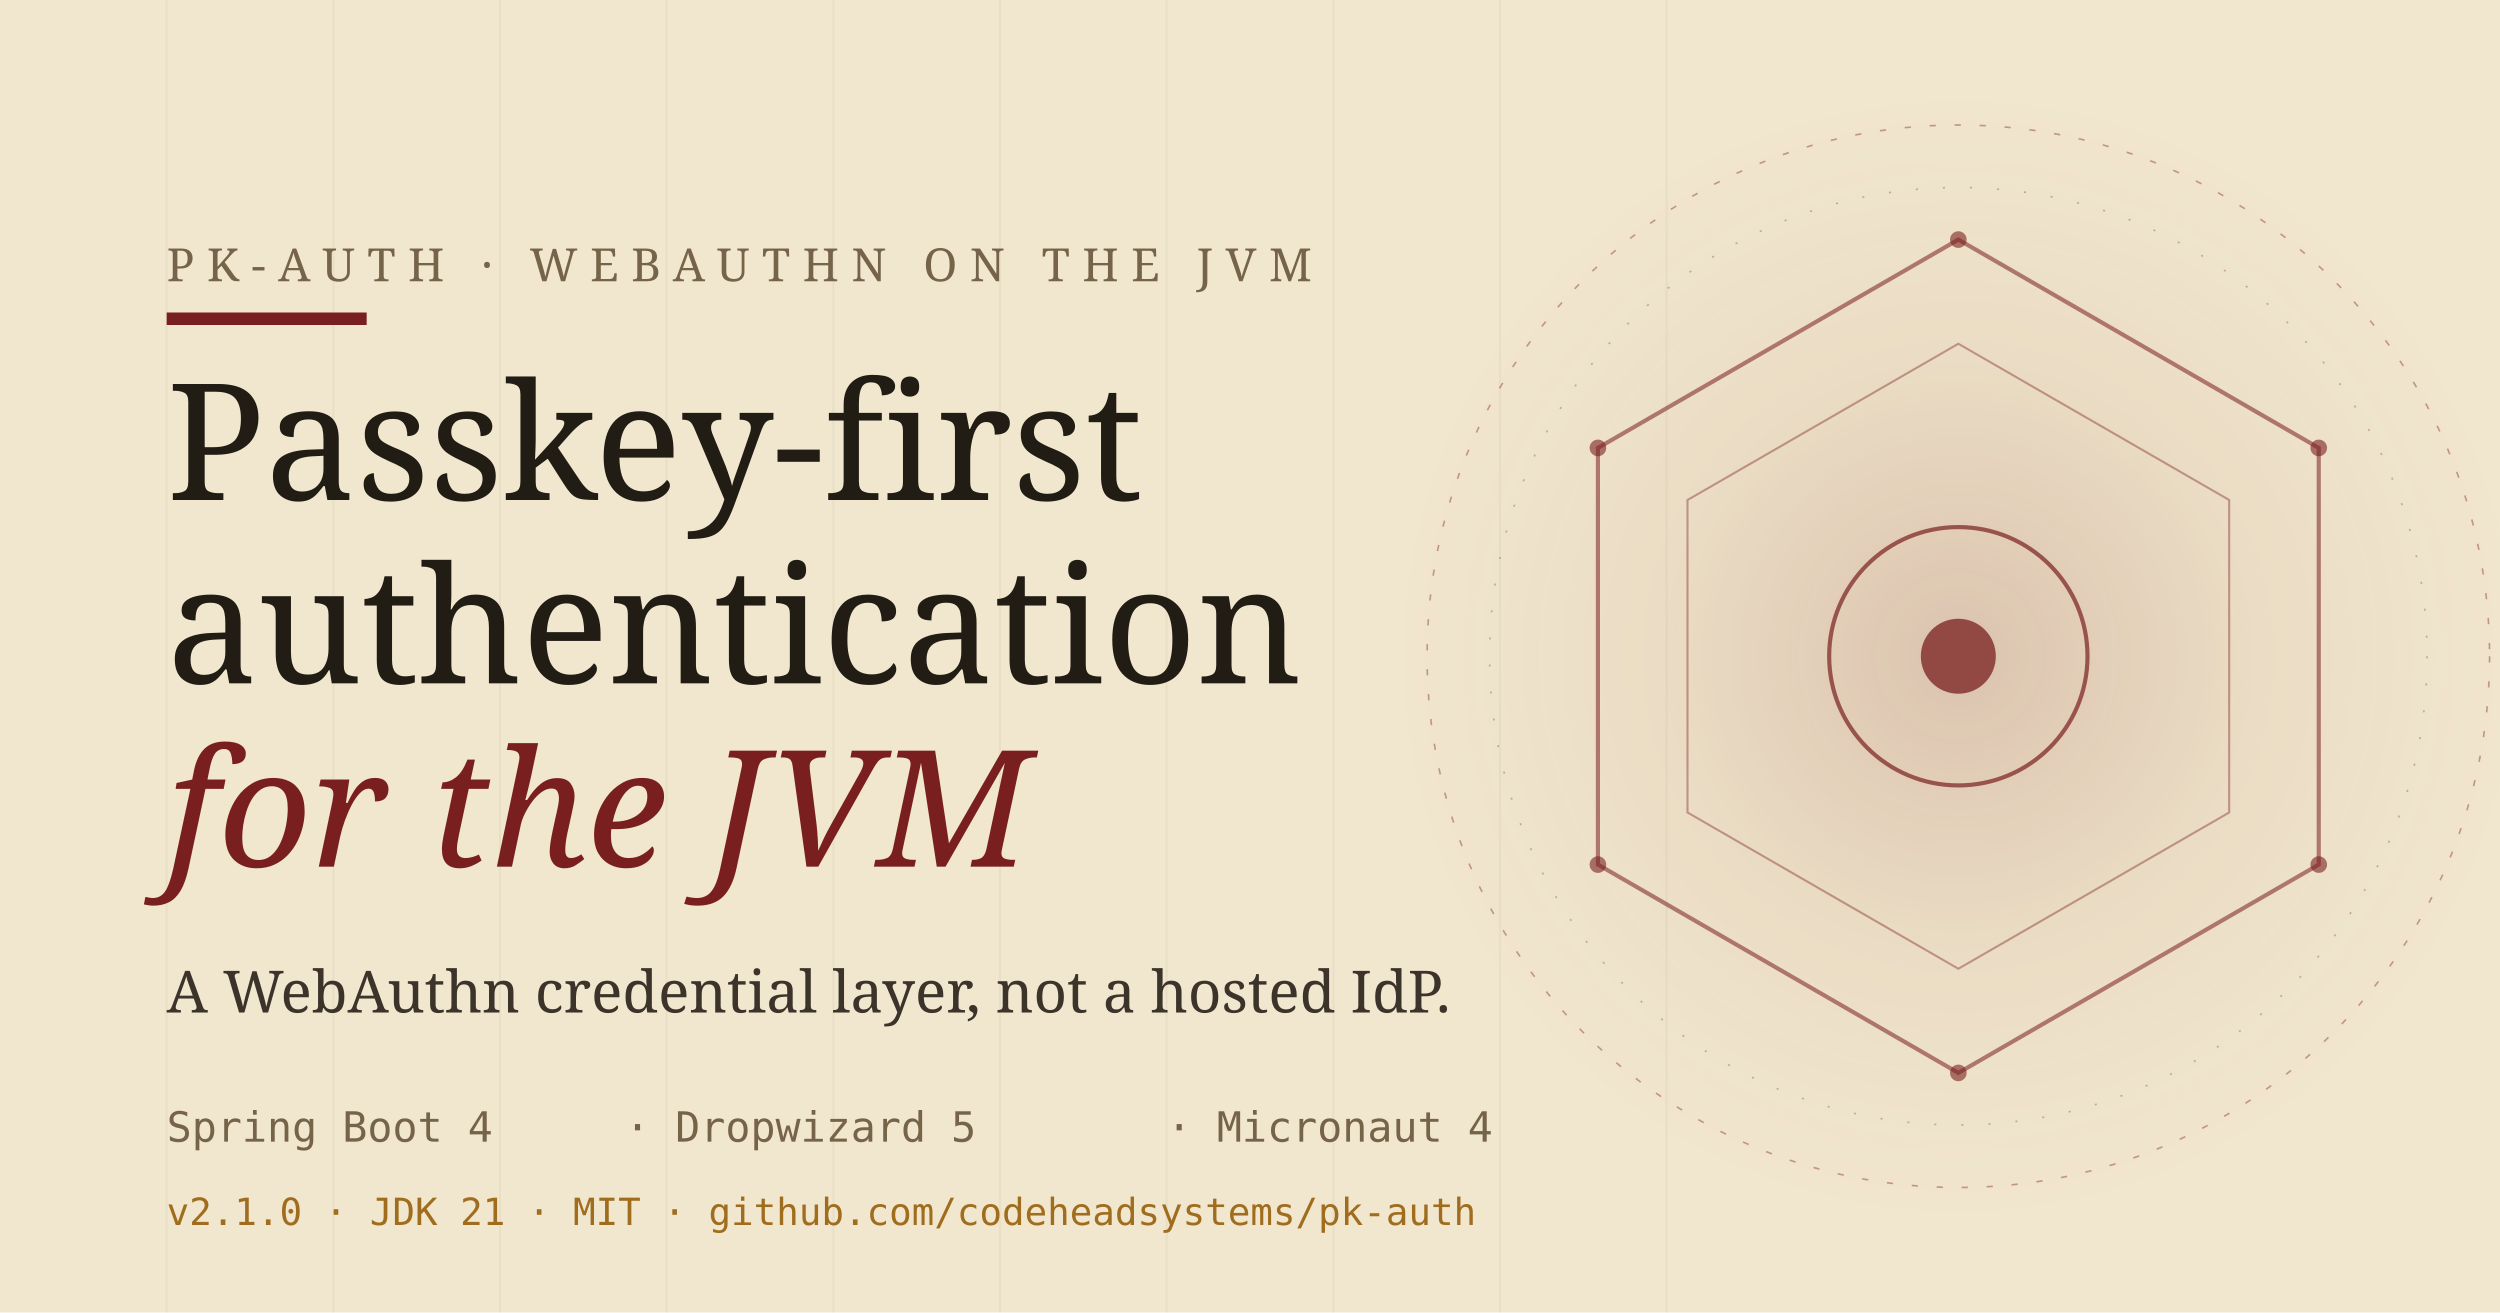
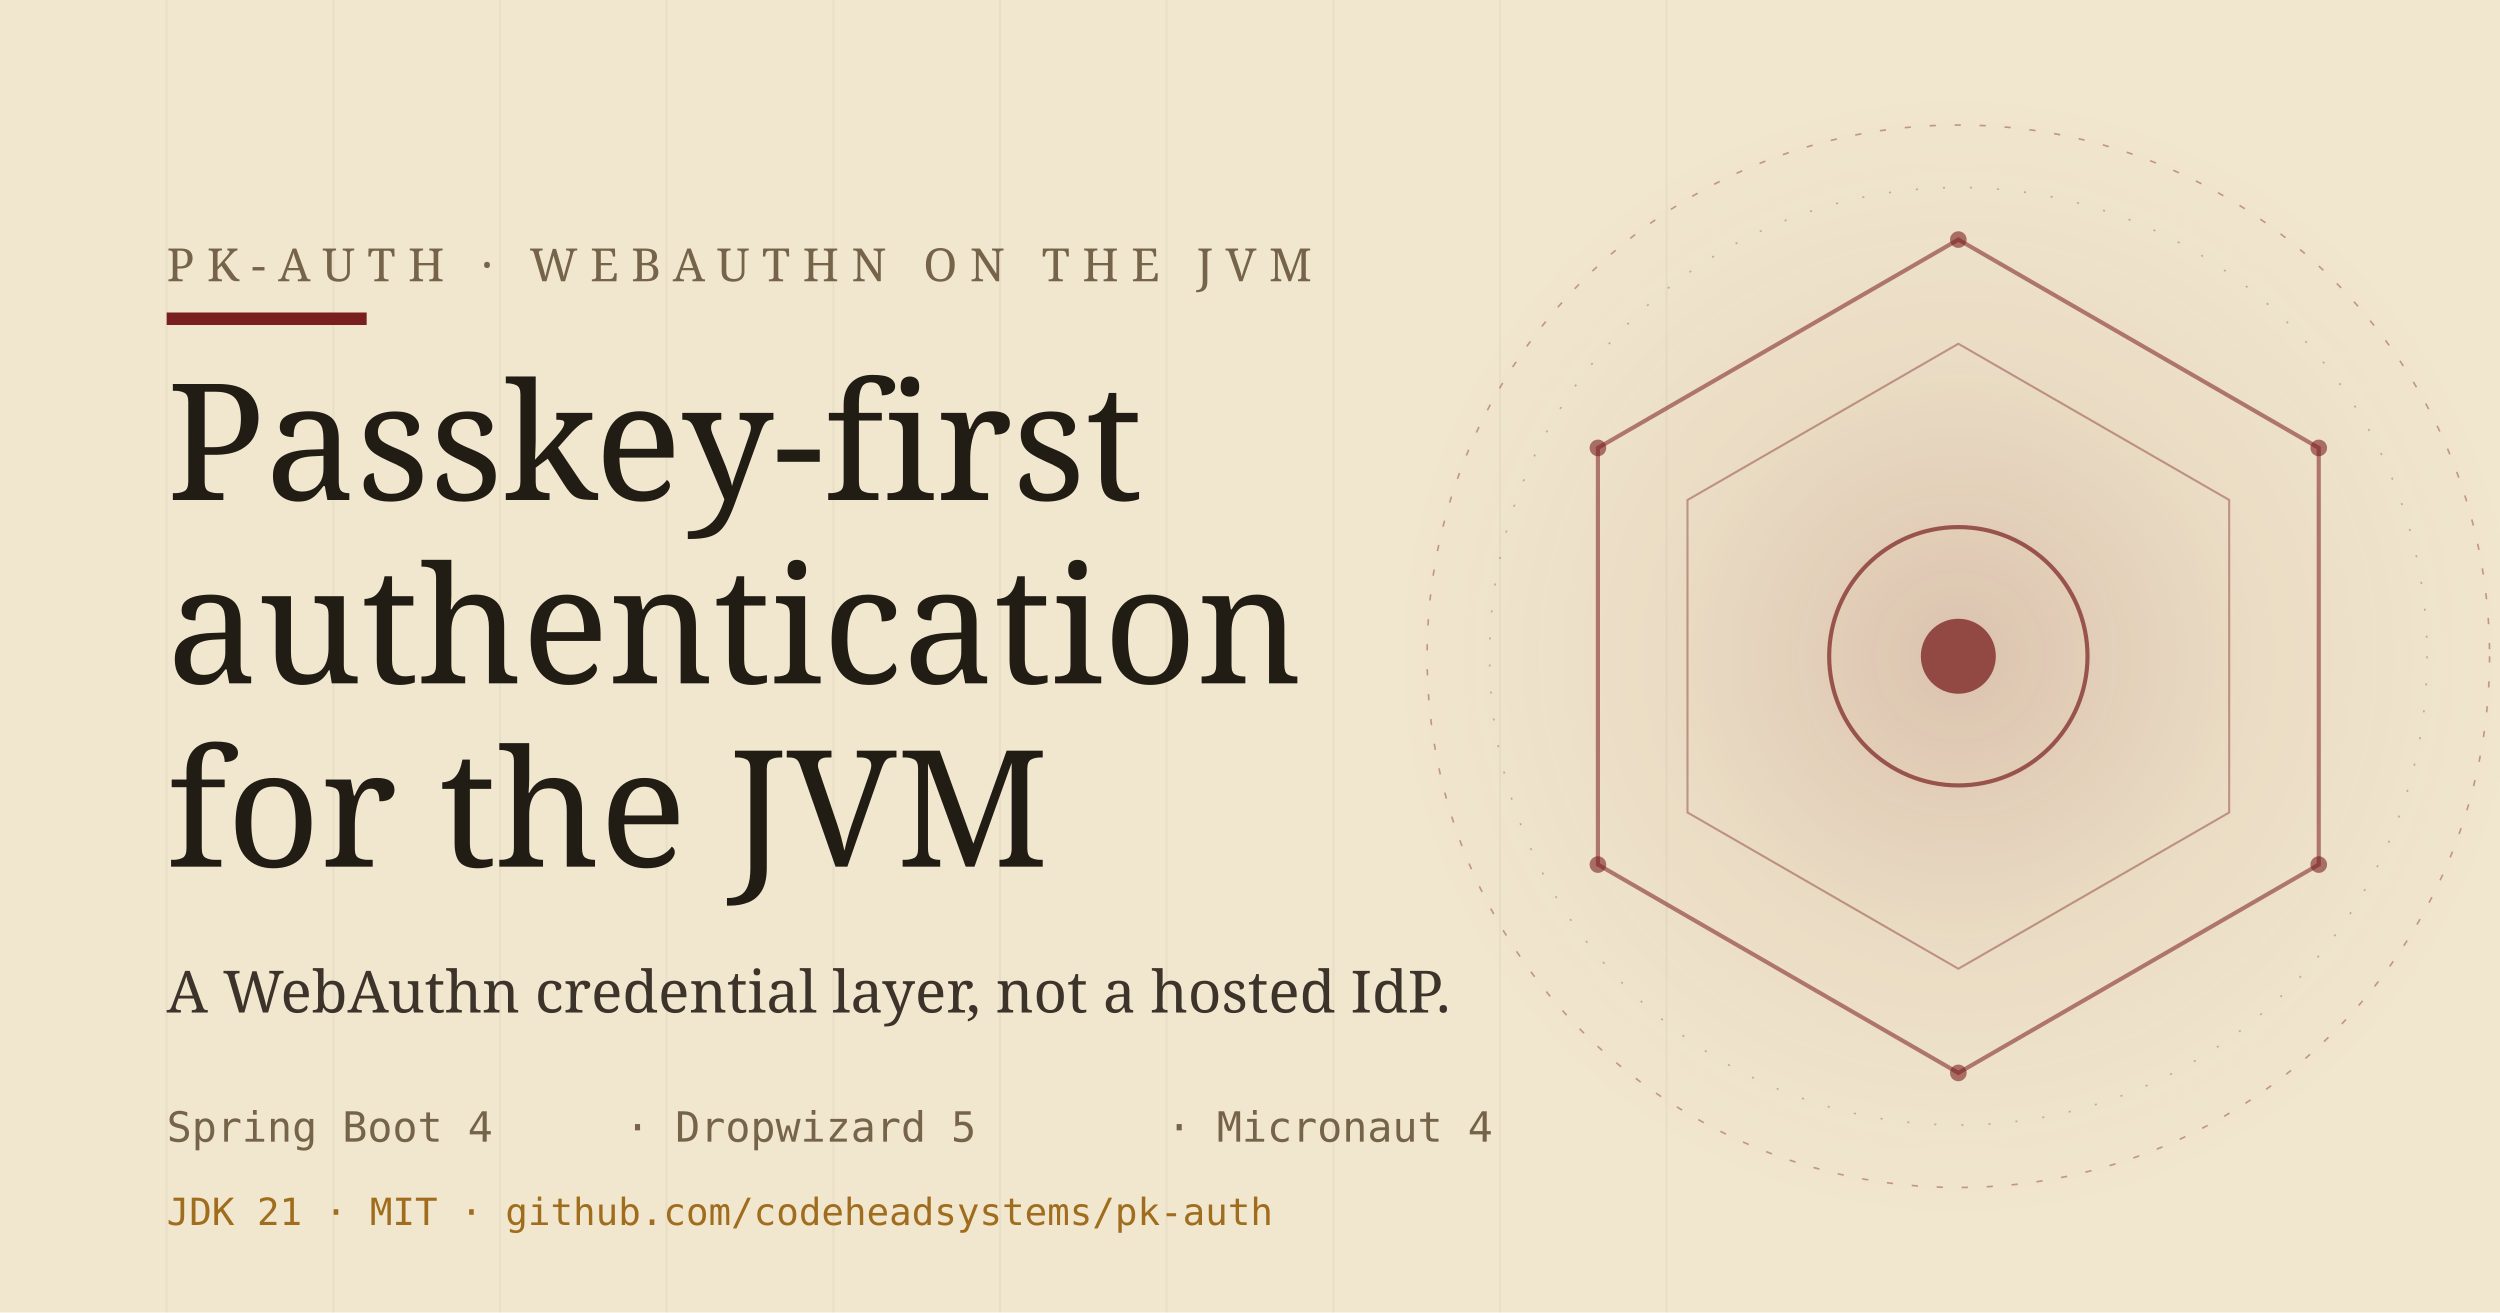
<svg xmlns="http://www.w3.org/2000/svg" width="1200" height="630" viewBox="0 0 1200 630">
  <defs>
    <radialGradient id="scan" cx="50%" cy="50%" r="50%">
      <stop offset="0%" stop-color="#7A1F1F" stop-opacity="0.18" />
      <stop offset="55%" stop-color="#7A1F1F" stop-opacity="0.05" />
      <stop offset="100%" stop-color="#7A1F1F" stop-opacity="0" />
    </radialGradient>
  </defs>
  <rect width="1200" height="630" fill="#F1E7CE" />
  <g stroke="#211C14" stroke-width="1" opacity="0.04">
    <line x1="80" y1="0" x2="80" y2="630" />
    <line x1="160" y1="0" x2="160" y2="630" />
    <line x1="240" y1="0" x2="240" y2="630" />
    <line x1="320" y1="0" x2="320" y2="630" />
    <line x1="400" y1="0" x2="400" y2="630" />
    <line x1="480" y1="0" x2="480" y2="630" />
    <line x1="560" y1="0" x2="560" y2="630" />
    <line x1="640" y1="0" x2="640" y2="630" />
    <line x1="720" y1="0" x2="720" y2="630" />
    <line x1="800" y1="0" x2="800" y2="630" />
  </g>
  <g transform="translate(940, 315)">
    <circle r="270" fill="url(#scan)" />
    <circle r="255" fill="none" stroke="#7A1F1F" stroke-width="0.8" stroke-dasharray="3 9" opacity="0.4" />
    <circle r="225" fill="none" stroke="#7A1F1F" stroke-width="0.8" stroke-dasharray="1 12" opacity="0.32" />
    <path d="M0 -200 L173 -100 L173 100 L0 200 L-173 100 L-173 -100 Z" fill="none" stroke="#7A1F1F" stroke-width="2" opacity="0.55" />
    <path d="M0 -150 L130 -75 L130 75 L0 150 L-130 75 L-130 -75 Z" fill="none" stroke="#7A1F1F" stroke-width="1" opacity="0.4" />
    <circle r="62" fill="none" stroke="#7A1F1F" stroke-width="2" opacity="0.7" />
    <circle r="18" fill="#7A1F1F" opacity="0.75" />
    <g fill="#7A1F1F" opacity="0.6">
      <circle cx="0" cy="-200" r="4" />
      <circle cx="173" cy="-100" r="4" />
      <circle cx="173" cy="100" r="4" />
      <circle cx="0" cy="200" r="4" />
      <circle cx="-173" cy="100" r="4" />
      <circle cx="-173" cy="-100" r="4" />
    </g>
  </g>
  <rect x="80" y="150" width="96" height="6" fill="#7A1F1F" />
  <text x="80" y="135" font-family="Georgia, serif" font-size="22" letter-spacing="6" fill="#756449">PK-AUTH · WEBAUTHN ON THE JVM</text>
  <text x="80" y="240" font-family="Georgia, serif" font-size="78" fill="#211C14">Passkey-first</text>
  <text x="80" y="328" font-family="Georgia, serif" font-size="78" fill="#211C14">authentication</text>
-   <text x="80" y="416" font-family="Georgia, serif" font-size="78" font-style="italic" fill="#7A1F1F">for the JVM</text>
+   <text x="80" y="416" font-family="Georgia, serif" font-size="78" fill="#211C14">for the JVM</text>
  <text x="80" y="486" font-family="Georgia, serif" font-size="28" fill="#3C332A">A WebAuthn credential layer, not a hosted IdP.</text>
  <g font-family="monospace" font-size="20" fill="#756449">
    <text x="80" y="548">Spring Boot 4</text>
    <text x="300" y="548">·  Dropwizard 5</text>
    <text x="560" y="548">·  Micronaut 4</text>
  </g>
  <g font-family="monospace" font-size="18" fill="#A06D1E">
-     <text x="80" y="588">v2.1.0   ·   JDK 21   ·   MIT   ·   github.com/codeheadsystems/pk-auth</text>
+     <text x="80" y="588">JDK 21   ·   MIT   ·   github.com/codeheadsystems/pk-auth</text>
  </g>
</svg>
